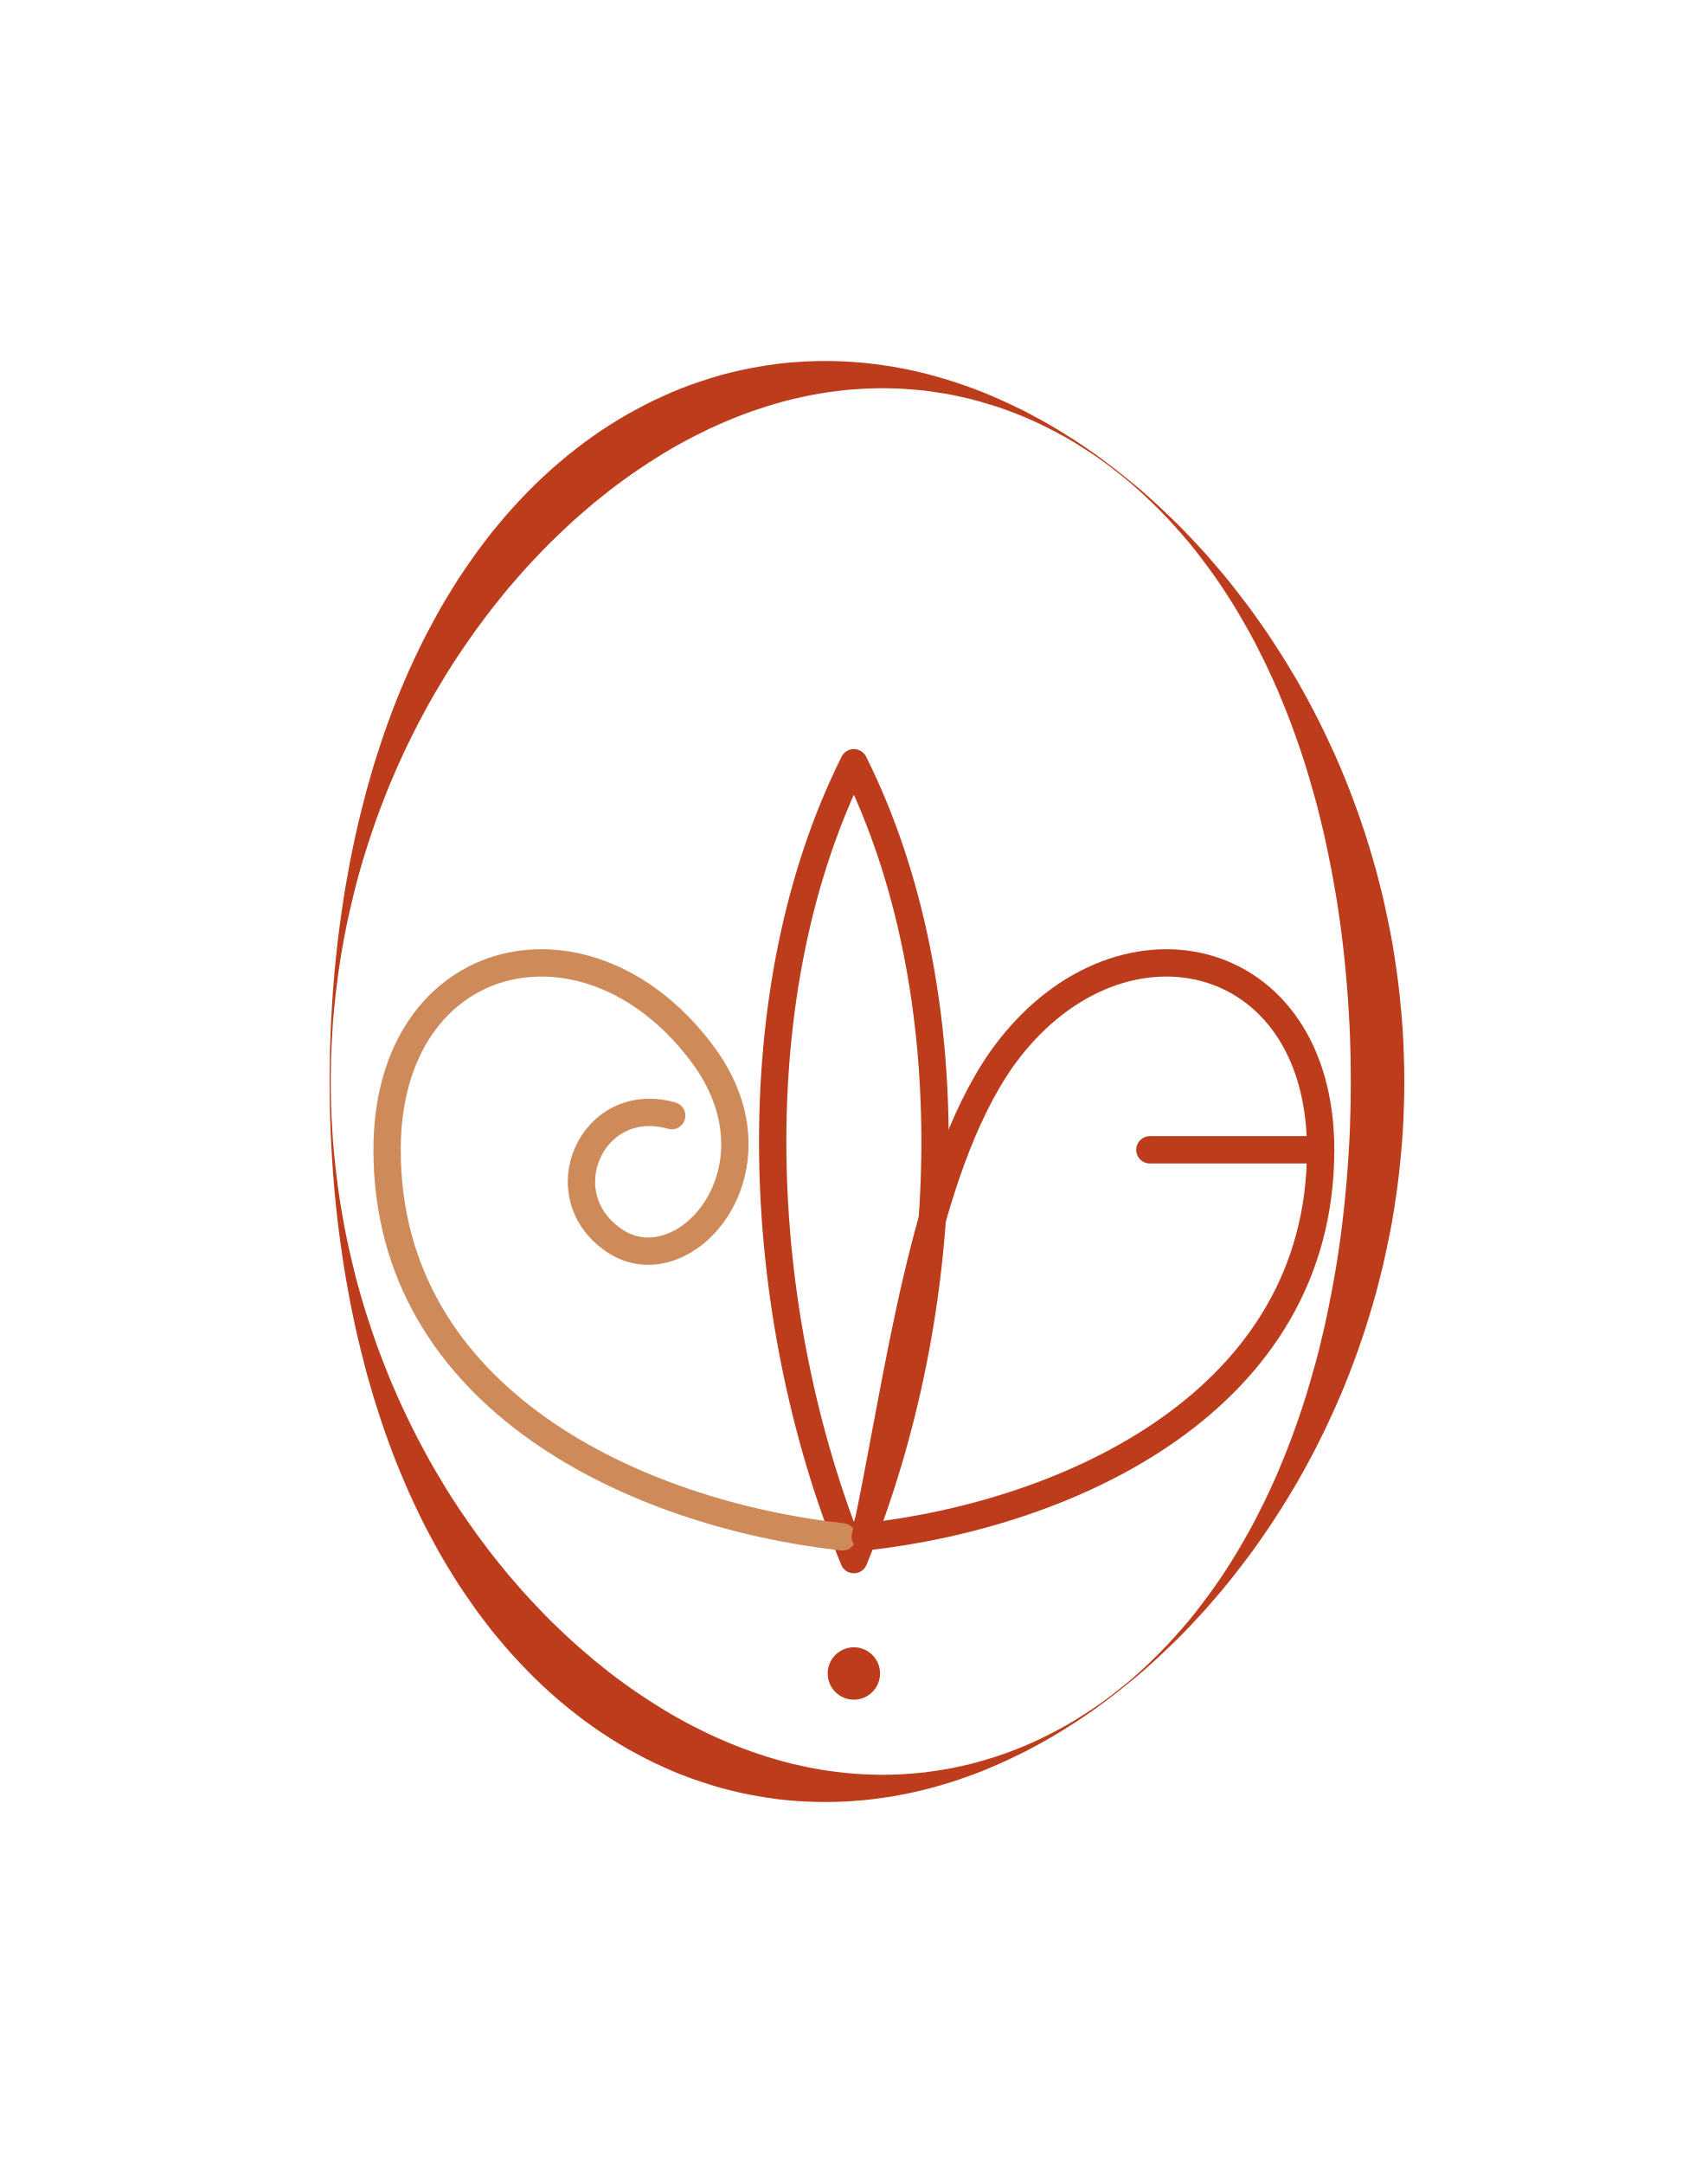
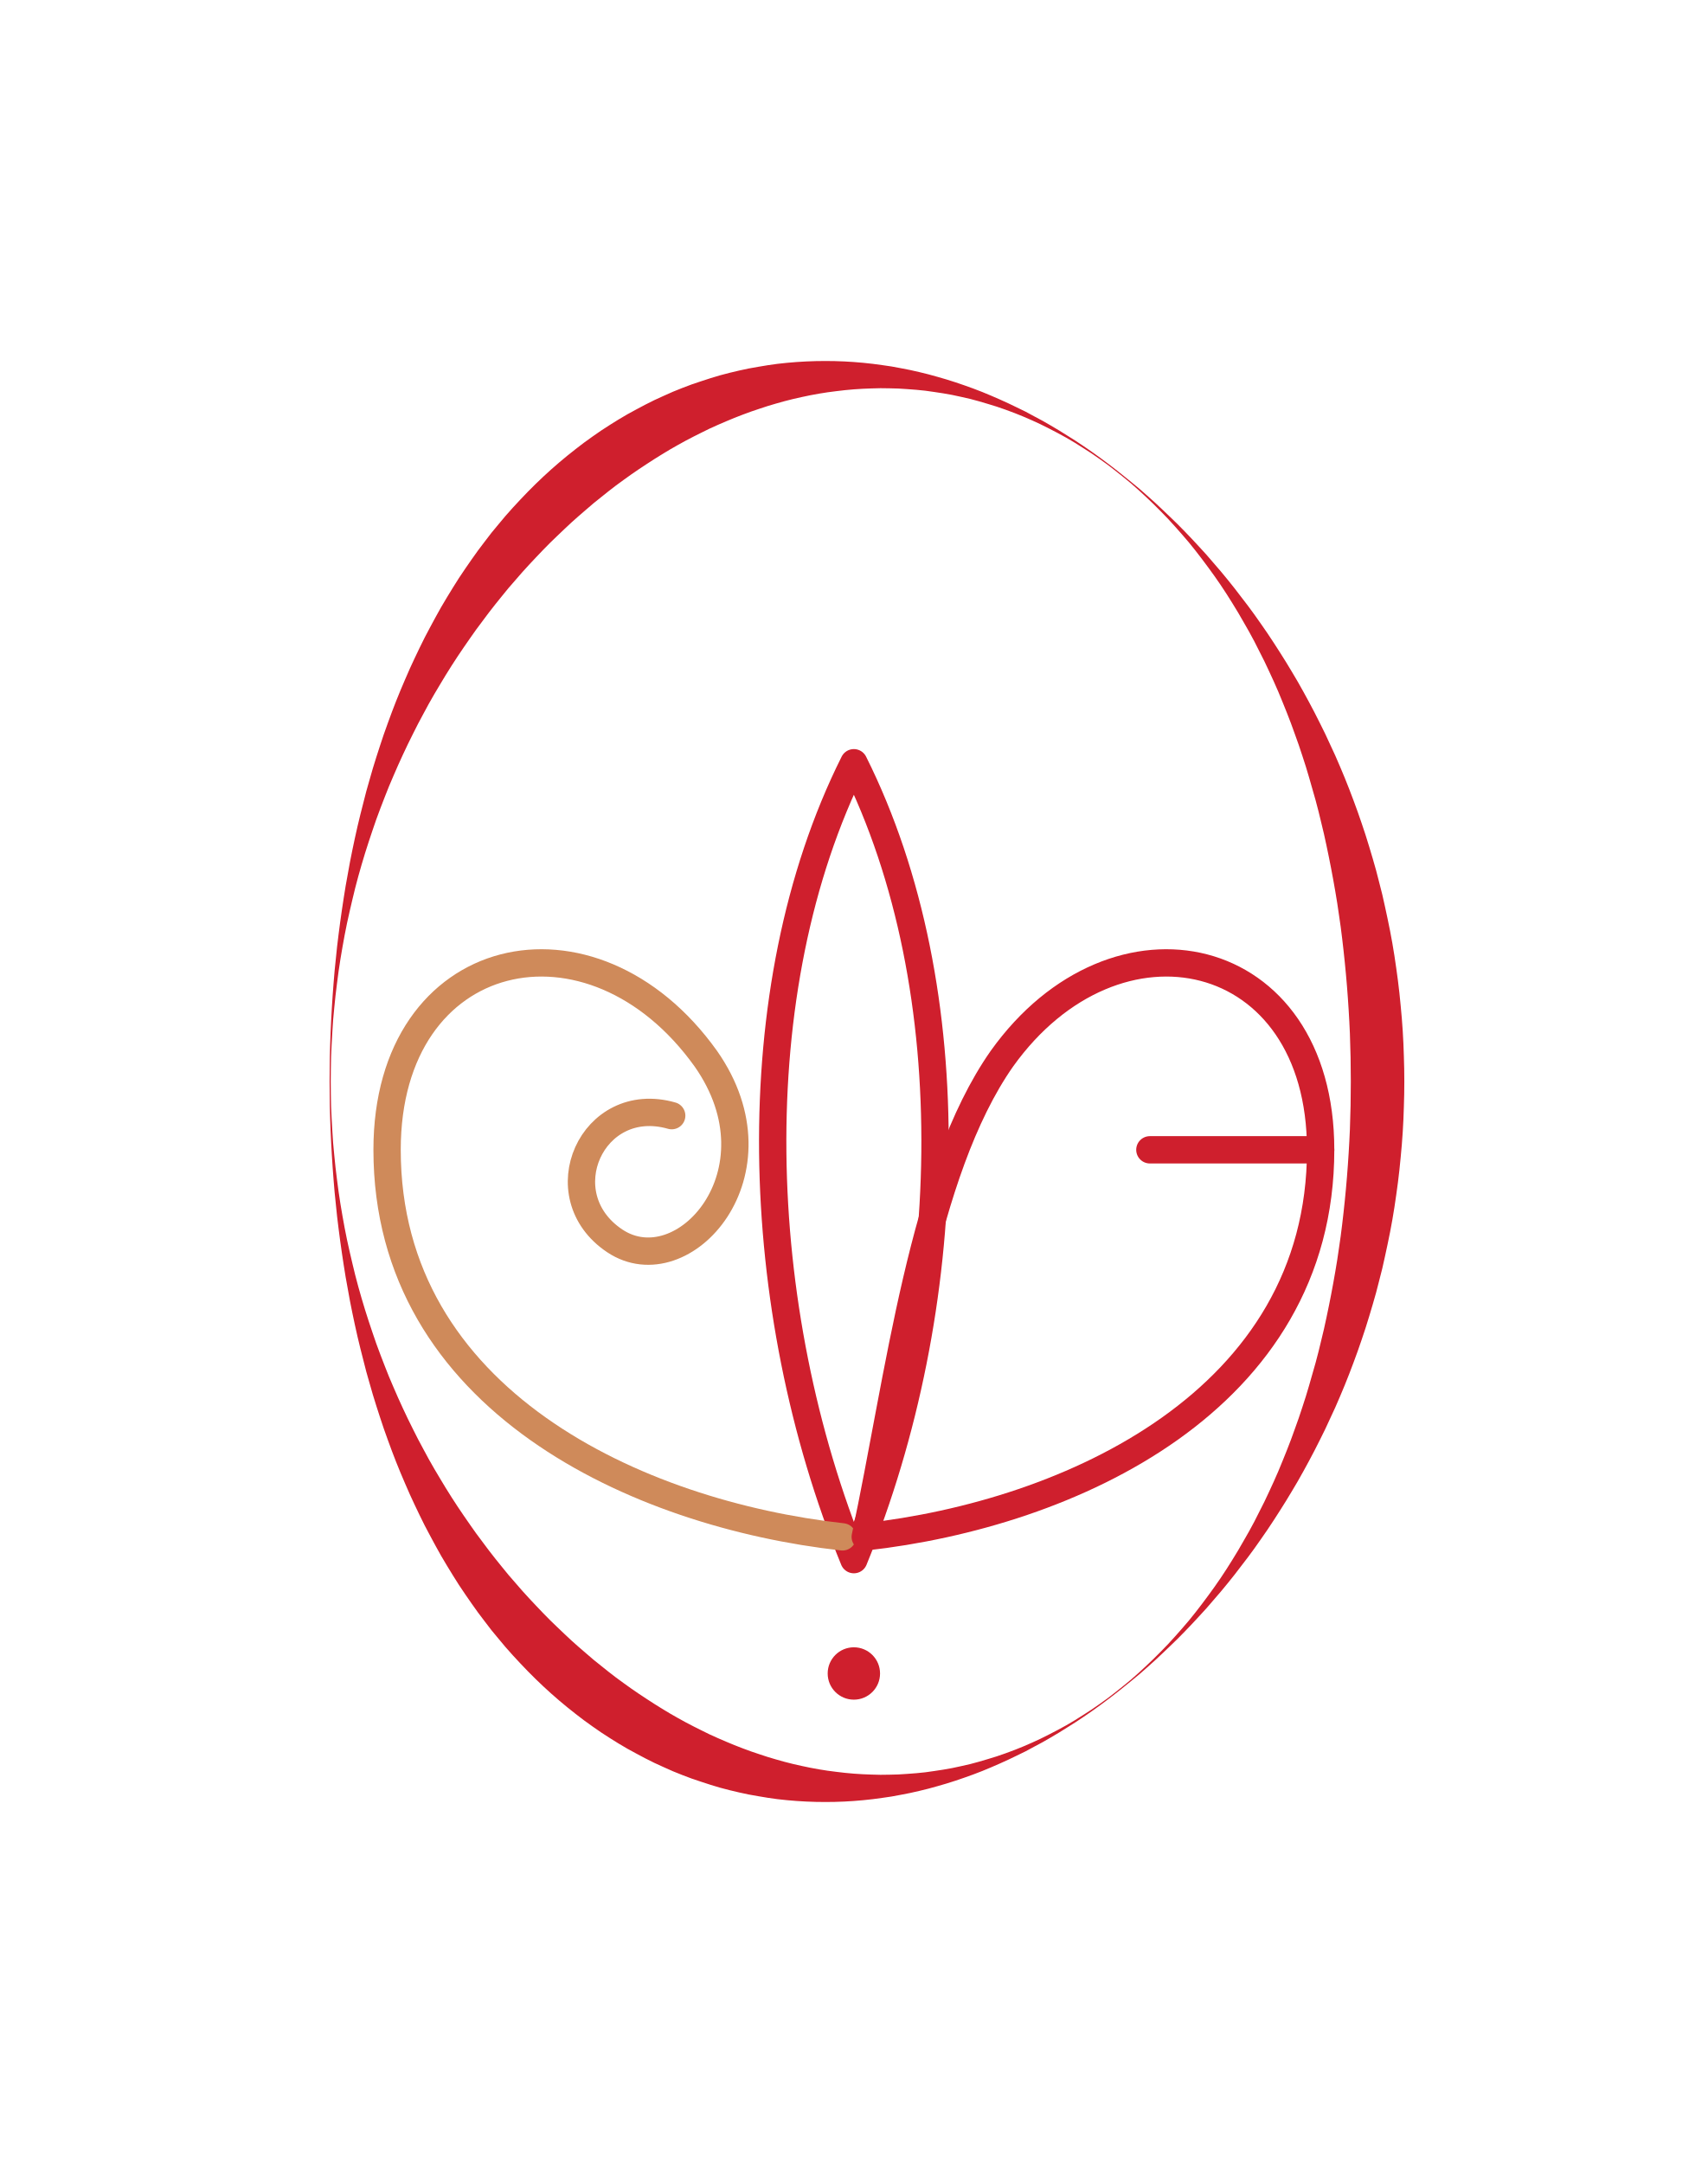
- <svg xmlns="http://www.w3.org/2000/svg" viewBox="0 0 150 190" width="150" height="190">
-   <g transform="translate(0,0) scale(1)">
-     <path d="M75.00 31.80L75.83 31.87L76.66 31.96L77.48 32.07L78.30 32.19L79.11 32.34L79.93 32.50L80.73 32.68L81.54 32.88L82.34 33.10L83.13 33.33L83.92 33.58L84.71 33.85L85.49 34.13L86.27 34.43L87.04 34.75L87.80 35.08L88.57 35.43L89.32 35.79L90.08 36.16L90.82 36.56L91.57 36.96L92.30 37.38L93.04 37.82L93.76 38.27L94.49 38.73L95.21 39.21L95.92 39.70L96.63 40.21L97.33 40.73L98.03 41.27L98.72 41.82L99.41 42.38L100.10 42.95L100.77 43.54L101.45 44.15L102.11 44.77L102.77 45.40L103.43 46.04L104.08 46.70L104.72 47.37L105.36 48.06L105.99 48.75L106.61 49.47L107.23 50.19L107.84 50.93L108.44 51.68L109.03 52.45L109.62 53.22L110.20 54.01L110.77 54.82L111.33 55.63L111.88 56.46L112.42 57.30L112.96 58.16L113.48 59.02L114.00 59.90L114.50 60.79L114.99 61.69L115.47 62.60L115.94 63.53L116.40 64.46L116.84 65.41L117.28 66.36L117.70 67.33L118.11 68.31L118.50 69.29L118.88 70.29L119.25 71.30L119.60 72.31L119.94 73.33L120.26 74.36L120.57 75.40L120.87 76.45L121.14 77.50L121.41 78.56L121.65 79.63L121.88 80.70L122.10 81.78L122.30 82.86L122.48 83.95L122.64 85.04L122.79 86.14L122.92 87.24L123.03 88.34L123.13 89.45L123.21 90.55L123.27 91.66L123.31 92.78L123.34 93.89L123.35 95.00L123.34 96.11L123.31 97.22L123.27 98.34L123.21 99.45L123.13 100.55L123.03 101.66L122.92 102.76L122.79 103.86L122.64 104.96L122.48 106.05L122.30 107.14L122.10 108.22L121.88 109.30L121.65 110.37L121.41 111.44L121.14 112.50L120.87 113.55L120.57 114.60L120.26 115.64L119.94 116.67L119.60 117.69L119.25 118.70L118.88 119.71L118.50 120.71L118.11 121.69L117.70 122.67L117.28 123.64L116.84 124.59L116.40 125.54L115.94 126.47L115.47 127.40L114.99 128.31L114.50 129.21L114.00 130.10L113.48 130.98L112.96 131.84L112.42 132.70L111.88 133.54L111.33 134.37L110.77 135.18L110.20 135.99L109.62 136.78L109.03 137.55L108.44 138.32L107.84 139.07L107.23 139.81L106.61 140.53L105.99 141.25L105.36 141.94L104.72 142.63L104.08 143.30L103.43 143.96L102.77 144.60L102.11 145.23L101.45 145.85L100.77 146.46L100.10 147.05L99.41 147.62L98.72 148.18L98.03 148.73L97.33 149.27L96.63 149.79L95.92 150.30L95.21 150.79L94.49 151.27L93.76 151.73L93.04 152.18L92.30 152.62L91.57 153.04L90.82 153.44L90.08 153.84L89.32 154.21L88.57 154.57L87.80 154.92L87.04 155.25L86.27 155.57L85.49 155.87L84.71 156.15L83.92 156.42L83.13 156.67L82.34 156.90L81.54 157.12L80.73 157.32L79.93 157.50L79.11 157.66L78.30 157.81L77.48 157.93L76.66 158.04L75.83 158.13L75.00 158.20L74.17 158.25L73.33 158.28L72.50 158.29L71.66 158.28L70.82 158.25L69.97 158.20L69.13 158.13L68.29 158.04L67.44 157.92L66.60 157.78L65.76 157.63L64.92 157.45L64.08 157.25L63.24 157.03L62.41 156.78L61.58 156.51L60.75 156.23L59.93 155.92L59.11 155.59L58.30 155.23L57.49 154.86L56.69 154.46L55.90 154.04L55.11 153.61L54.33 153.15L53.56 152.67L52.79 152.17L52.04 151.65L51.29 151.11L50.56 150.55L49.83 149.97L49.11 149.37L48.41 148.76L47.71 148.12L47.03 147.47L46.36 146.80L45.70 146.11L45.05 145.41L44.41 144.69L43.79 143.95L43.17 143.20L42.58 142.43L41.99 141.65L41.42 140.85L40.86 140.04L40.31 139.22L39.78 138.38L39.26 137.53L38.75 136.67L38.26 135.79L37.78 134.90L37.31 134.01L36.86 133.10L36.42 132.18L35.99 131.25L35.58 130.31L35.18 129.37L34.79 128.41L34.42 127.45L34.06 126.47L33.71 125.49L33.38 124.50L33.06 123.51L32.75 122.51L32.46 121.50L32.17 120.48L31.91 119.46L31.65 118.44L31.40 117.40L31.17 116.37L30.95 115.33L30.74 114.28L30.55 113.23L30.36 112.18L30.19 111.12L30.03 110.06L29.88 109.00L29.74 107.93L29.61 106.86L29.50 105.79L29.39 104.72L29.30 103.64L29.22 102.57L29.15 101.49L29.09 100.41L29.04 99.33L29.00 98.25L28.97 97.17L28.96 96.08L28.95 95.00L28.96 93.92L28.97 92.83L29.00 91.75L29.04 90.67L29.09 89.59L29.15 88.51L29.22 87.43L29.30 86.36L29.39 85.28L29.50 84.21L29.61 83.14L29.74 82.07L29.88 81.00L30.03 79.94L30.19 78.88L30.36 77.82L30.55 76.77L30.74 75.72L30.95 74.67L31.17 73.63L31.40 72.60L31.65 71.56L31.91 70.54L32.17 69.52L32.46 68.50L32.75 67.49L33.06 66.49L33.38 65.50L33.71 64.51L34.06 63.53L34.42 62.55L34.79 61.59L35.18 60.63L35.58 59.69L35.99 58.75L36.42 57.82L36.86 56.90L37.31 55.99L37.78 55.10L38.26 54.21L38.75 53.33L39.26 52.47L39.78 51.62L40.31 50.78L40.86 49.96L41.42 49.15L41.99 48.35L42.58 47.57L43.17 46.80L43.79 46.05L44.41 45.31L45.05 44.59L45.70 43.89L46.36 43.20L47.03 42.53L47.71 41.88L48.41 41.24L49.11 40.63L49.83 40.03L50.56 39.45L51.29 38.89L52.04 38.35L52.79 37.83L53.56 37.33L54.33 36.85L55.11 36.39L55.90 35.96L56.69 35.54L57.49 35.14L58.30 34.77L59.11 34.41L59.93 34.08L60.75 33.77L61.58 33.49L62.41 33.22L63.24 32.97L64.08 32.75L64.92 32.55L65.76 32.37L66.60 32.22L67.44 32.08L68.29 31.96L69.13 31.87L69.97 31.80L70.82 31.75L71.66 31.72L72.50 31.71L73.33 31.72L74.17 31.75L75.00 31.80L75.00 34.20L74.23 34.27L73.46 34.36L72.69 34.46L71.93 34.58L71.17 34.72L70.41 34.88L69.66 35.05L68.91 35.24L68.16 35.45L67.42 35.67L66.69 35.91L65.95 36.16L65.22 36.43L64.50 36.71L63.78 37.01L63.06 37.32L62.35 37.64L61.64 37.99L60.94 38.34L60.23 38.71L59.54 39.09L58.84 39.49L58.16 39.90L57.47 40.33L56.79 40.77L56.11 41.22L55.44 41.68L54.77 42.16L54.10 42.65L53.44 43.16L52.79 43.68L52.13 44.21L51.49 44.76L50.84 45.32L50.20 45.89L49.57 46.48L48.94 47.08L48.31 47.69L47.69 48.32L47.08 48.96L46.47 49.61L45.86 50.28L45.27 50.96L44.67 51.65L44.09 52.36L43.51 53.08L42.94 53.81L42.38 54.56L41.82 55.31L41.27 56.09L40.73 56.87L40.19 57.67L39.67 58.47L39.15 59.30L38.65 60.13L38.15 60.97L37.66 61.83L37.19 62.70L36.72 63.58L36.27 64.47L35.82 65.38L35.39 66.29L34.97 67.21L34.56 68.15L34.16 69.09L33.78 70.05L33.41 71.01L33.05 71.98L32.71 72.97L32.38 73.96L32.06 74.96L31.76 75.96L31.47 76.98L31.20 78.00L30.95 79.03L30.71 80.06L30.48 81.10L30.27 82.15L30.08 83.20L29.90 84.26L29.74 85.32L29.60 86.39L29.47 87.46L29.36 88.53L29.26 89.60L29.19 90.68L29.13 91.76L29.08 92.84L29.06 93.92L29.05 95.00L29.06 96.08L29.08 97.16L29.13 98.24L29.19 99.32L29.26 100.40L29.36 101.47L29.47 102.54L29.60 103.61L29.74 104.68L29.90 105.74L30.08 106.80L30.27 107.85L30.48 108.90L30.71 109.94L30.95 110.97L31.20 112.00L31.47 113.02L31.76 114.04L32.06 115.04L32.38 116.04L32.71 117.03L33.05 118.02L33.41 118.99L33.78 119.95L34.16 120.91L34.56 121.85L34.97 122.79L35.39 123.71L35.82 124.62L36.27 125.53L36.72 126.42L37.19 127.30L37.66 128.17L38.15 129.03L38.65 129.87L39.15 130.70L39.67 131.53L40.19 132.33L40.73 133.13L41.27 133.91L41.82 134.69L42.38 135.44L42.94 136.19L43.51 136.92L44.09 137.64L44.67 138.35L45.27 139.04L45.86 139.72L46.47 140.39L47.08 141.04L47.69 141.68L48.31 142.31L48.94 142.92L49.57 143.52L50.20 144.11L50.84 144.68L51.49 145.24L52.13 145.79L52.79 146.32L53.44 146.84L54.10 147.35L54.77 147.84L55.44 148.32L56.11 148.78L56.79 149.23L57.47 149.67L58.16 150.10L58.84 150.51L59.54 150.91L60.23 151.29L60.94 151.66L61.64 152.01L62.35 152.36L63.06 152.68L63.78 152.99L64.50 153.29L65.22 153.57L65.95 153.84L66.69 154.09L67.42 154.33L68.16 154.55L68.91 154.76L69.66 154.95L70.41 155.12L71.17 155.28L71.93 155.42L72.69 155.54L73.46 155.64L74.23 155.73L75.00 155.80L75.78 155.85L76.55 155.88L77.34 155.90L78.12 155.89L78.90 155.87L79.69 155.82L80.48 155.76L81.27 155.68L82.05 155.57L82.84 155.45L83.63 155.31L84.42 155.14L85.21 154.96L85.99 154.75L86.77 154.52L87.55 154.28L88.33 154.01L89.11 153.72L89.88 153.41L90.64 153.08L91.40 152.73L92.16 152.35L92.91 151.96L93.66 151.55L94.39 151.12L95.12 150.66L95.85 150.19L96.56 149.70L97.27 149.19L97.97 148.65L98.66 148.10L99.34 147.54L100.01 146.95L100.67 146.34L101.32 145.72L101.96 145.08L102.59 144.43L103.21 143.75L103.82 143.06L104.42 142.36L105.00 141.64L105.57 140.90L106.13 140.15L106.68 139.39L107.22 138.61L107.74 137.82L108.25 137.01L108.75 136.19L109.23 135.36L109.71 134.52L110.17 133.67L110.61 132.80L111.05 131.93L111.47 131.04L111.88 130.15L112.28 129.24L112.66 128.32L113.03 127.40L113.39 126.47L113.73 125.53L114.07 124.58L114.39 123.62L114.70 122.66L114.99 121.69L115.27 120.71L115.55 119.73L115.81 118.74L116.05 117.75L116.29 116.75L116.51 115.74L116.72 114.73L116.92 113.72L117.11 112.70L117.29 111.68L117.46 110.65L117.61 109.63L117.76 108.59L117.89 107.56L118.01 106.52L118.12 105.48L118.22 104.44L118.31 103.40L118.39 102.35L118.46 101.30L118.52 100.25L118.57 99.20L118.60 98.15L118.63 97.10L118.64 96.05L118.65 95.00L118.64 93.95L118.63 92.90L118.60 91.85L118.57 90.80L118.52 89.75L118.46 88.70L118.39 87.65L118.31 86.60L118.22 85.56L118.12 84.52L118.01 83.48L117.89 82.44L117.76 81.41L117.61 80.37L117.46 79.35L117.29 78.32L117.11 77.30L116.92 76.28L116.72 75.27L116.51 74.26L116.29 73.25L116.05 72.25L115.81 71.26L115.55 70.27L115.27 69.29L114.99 68.31L114.70 67.34L114.39 66.38L114.07 65.42L113.73 64.47L113.39 63.53L113.03 62.60L112.66 61.68L112.28 60.76L111.88 59.85L111.47 58.96L111.05 58.07L110.61 57.20L110.17 56.33L109.71 55.48L109.23 54.64L108.75 53.81L108.25 52.99L107.74 52.18L107.22 51.39L106.68 50.61L106.13 49.85L105.57 49.10L105.00 48.36L104.42 47.64L103.82 46.94L103.21 46.25L102.59 45.57L101.96 44.92L101.32 44.28L100.67 43.66L100.01 43.05L99.34 42.46L98.66 41.90L97.97 41.35L97.27 40.81L96.56 40.30L95.85 39.81L95.12 39.34L94.39 38.88L93.66 38.45L92.91 38.04L92.16 37.65L91.40 37.27L90.64 36.92L89.88 36.59L89.11 36.28L88.33 35.99L87.55 35.72L86.77 35.48L85.99 35.25L85.21 35.04L84.42 34.86L83.63 34.69L82.84 34.55L82.05 34.43L81.27 34.32L80.48 34.24L79.69 34.18L78.90 34.13L78.12 34.11L77.34 34.10L76.55 34.12L75.78 34.15L75.00 34.20Z" fill="#bd3c1c" />
-     <path d="M75 137 C66 115 65 87 75 67 C85 87 84 115 75 137 Z" fill="none" stroke="#bd3c1c" stroke-width="2.4" stroke-linejoin="round" />
-     <path d="M74 135 C56 133 34 123 34 101 C34 83 52 79 62 93 C69 103 60 113 54 109 C48 105 52 96 59 98" fill="none" stroke="#cf8a5a" stroke-width="2.4" stroke-linecap="round" stroke-linejoin="round" />
-     <path d="M76 135 C94 133 116 123 116 101 C116 83 98 79 88 93 C81 103 79 121 76 135" fill="none" stroke="#bd3c1c" stroke-width="2.4" stroke-linecap="round" stroke-linejoin="round" />
-     <path d="M116 101 L101 101" fill="none" stroke="#bd3c1c" stroke-width="2.4" stroke-linecap="round" />
-     <circle cx="75" cy="147" r="2.3" fill="#bd3c1c" />
-   </g>
+ <svg xmlns="http://www.w3.org/2000/svg" viewBox="0 0 150 190" width="150" height="190" role="img" aria-label="Sanjana Gangarapu monogram">
+   <path d="M75.00 31.80L75.83 31.87L76.66 31.96L77.48 32.07L78.30 32.19L79.11 32.34L79.93 32.50L80.73 32.68L81.54 32.88L82.34 33.10L83.13 33.33L83.92 33.58L84.71 33.85L85.49 34.13L86.27 34.43L87.04 34.75L87.80 35.08L88.57 35.43L89.32 35.79L90.08 36.16L90.82 36.56L91.57 36.96L92.30 37.38L93.04 37.82L93.76 38.27L94.49 38.73L95.21 39.21L95.92 39.70L96.63 40.21L97.33 40.73L98.03 41.27L98.72 41.82L99.41 42.38L100.10 42.95L100.77 43.54L101.45 44.15L102.11 44.77L102.77 45.40L103.43 46.04L104.08 46.70L104.72 47.37L105.36 48.06L105.99 48.75L106.61 49.47L107.23 50.19L107.84 50.93L108.44 51.68L109.03 52.45L109.62 53.22L110.20 54.01L110.77 54.82L111.33 55.63L111.88 56.46L112.42 57.30L112.96 58.16L113.48 59.02L114.00 59.90L114.50 60.79L114.99 61.69L115.47 62.60L115.94 63.53L116.40 64.46L116.84 65.41L117.28 66.36L117.70 67.33L118.11 68.31L118.50 69.29L118.88 70.29L119.25 71.30L119.60 72.31L119.94 73.33L120.26 74.36L120.57 75.40L120.87 76.45L121.14 77.50L121.41 78.56L121.65 79.63L121.88 80.70L122.10 81.78L122.30 82.86L122.48 83.95L122.64 85.04L122.79 86.14L122.92 87.24L123.03 88.34L123.13 89.45L123.21 90.55L123.27 91.66L123.31 92.78L123.34 93.89L123.35 95.00L123.34 96.11L123.31 97.22L123.27 98.34L123.21 99.45L123.13 100.55L123.03 101.66L122.92 102.76L122.79 103.86L122.64 104.96L122.48 106.05L122.30 107.14L122.10 108.22L121.88 109.30L121.65 110.37L121.41 111.44L121.14 112.50L120.87 113.55L120.57 114.60L120.26 115.64L119.94 116.67L119.60 117.69L119.25 118.70L118.88 119.71L118.50 120.71L118.11 121.69L117.70 122.67L117.28 123.64L116.84 124.59L116.40 125.54L115.94 126.47L115.47 127.40L114.99 128.31L114.50 129.21L114.00 130.10L113.48 130.98L112.96 131.84L112.42 132.70L111.88 133.54L111.33 134.37L110.77 135.18L110.20 135.99L109.62 136.78L109.03 137.55L108.44 138.32L107.84 139.07L107.23 139.81L106.61 140.53L105.99 141.25L105.36 141.94L104.72 142.63L104.08 143.30L103.43 143.96L102.77 144.60L102.11 145.23L101.45 145.85L100.77 146.46L100.10 147.05L99.41 147.62L98.72 148.18L98.03 148.73L97.33 149.27L96.63 149.79L95.92 150.30L95.21 150.79L94.49 151.27L93.76 151.73L93.04 152.18L92.30 152.62L91.57 153.04L90.82 153.44L90.08 153.84L89.32 154.21L88.57 154.57L87.80 154.92L87.04 155.25L86.27 155.57L85.49 155.87L84.71 156.15L83.92 156.42L83.13 156.67L82.34 156.90L81.54 157.12L80.73 157.32L79.93 157.50L79.11 157.66L78.30 157.81L77.48 157.93L76.66 158.04L75.83 158.13L75.00 158.20L74.17 158.25L73.33 158.28L72.50 158.29L71.66 158.28L70.82 158.25L69.97 158.20L69.13 158.13L68.29 158.04L67.44 157.92L66.60 157.78L65.76 157.63L64.92 157.45L64.08 157.25L63.24 157.03L62.41 156.78L61.58 156.51L60.75 156.23L59.93 155.92L59.11 155.59L58.30 155.23L57.49 154.86L56.69 154.46L55.90 154.04L55.11 153.61L54.33 153.15L53.56 152.67L52.79 152.17L52.04 151.65L51.29 151.11L50.56 150.55L49.83 149.97L49.11 149.37L48.41 148.76L47.71 148.12L47.03 147.47L46.36 146.80L45.70 146.11L45.05 145.41L44.41 144.69L43.79 143.95L43.17 143.20L42.58 142.43L41.99 141.65L41.42 140.85L40.86 140.04L40.31 139.22L39.78 138.38L39.26 137.53L38.75 136.67L38.26 135.79L37.78 134.90L37.31 134.01L36.86 133.10L36.42 132.18L35.99 131.25L35.58 130.31L35.18 129.37L34.79 128.41L34.42 127.45L34.06 126.47L33.71 125.49L33.38 124.50L33.06 123.51L32.75 122.51L32.46 121.50L32.17 120.48L31.91 119.46L31.65 118.44L31.40 117.40L31.17 116.37L30.95 115.33L30.74 114.28L30.55 113.23L30.36 112.18L30.19 111.12L30.03 110.06L29.88 109.00L29.74 107.93L29.61 106.86L29.50 105.79L29.39 104.72L29.30 103.64L29.22 102.57L29.15 101.49L29.09 100.41L29.04 99.33L29.00 98.25L28.97 97.17L28.96 96.08L28.95 95.00L28.96 93.92L28.97 92.83L29.00 91.75L29.04 90.67L29.09 89.59L29.15 88.51L29.22 87.43L29.30 86.36L29.39 85.28L29.50 84.21L29.61 83.14L29.74 82.07L29.88 81.00L30.03 79.94L30.19 78.88L30.36 77.82L30.55 76.77L30.74 75.72L30.95 74.67L31.17 73.63L31.40 72.60L31.65 71.56L31.91 70.54L32.17 69.52L32.46 68.50L32.75 67.49L33.06 66.49L33.38 65.50L33.71 64.51L34.06 63.53L34.42 62.55L34.79 61.59L35.18 60.63L35.58 59.69L35.99 58.75L36.42 57.82L36.86 56.90L37.31 55.99L37.78 55.10L38.26 54.21L38.75 53.33L39.26 52.47L39.78 51.62L40.31 50.78L40.86 49.96L41.42 49.15L41.99 48.35L42.58 47.57L43.17 46.80L43.79 46.05L44.41 45.31L45.05 44.59L45.70 43.89L46.36 43.20L47.03 42.53L47.71 41.88L48.41 41.24L49.11 40.63L49.83 40.03L50.56 39.45L51.29 38.89L52.04 38.35L52.79 37.83L53.56 37.33L54.33 36.85L55.11 36.39L55.90 35.96L56.69 35.54L57.49 35.14L58.30 34.77L59.11 34.41L59.93 34.08L60.75 33.77L61.58 33.49L62.41 33.22L63.24 32.97L64.08 32.75L64.92 32.55L65.76 32.37L66.60 32.22L67.44 32.08L68.29 31.96L69.13 31.87L69.97 31.80L70.82 31.75L71.66 31.72L72.50 31.71L73.33 31.72L74.17 31.75L75.00 31.80L75.00 34.20L74.23 34.27L73.46 34.36L72.69 34.46L71.93 34.58L71.17 34.72L70.41 34.88L69.66 35.05L68.91 35.24L68.16 35.45L67.42 35.67L66.69 35.91L65.95 36.16L65.22 36.43L64.50 36.71L63.78 37.01L63.06 37.32L62.35 37.64L61.64 37.99L60.94 38.34L60.23 38.71L59.54 39.09L58.84 39.49L58.16 39.90L57.47 40.33L56.79 40.77L56.11 41.22L55.44 41.68L54.77 42.16L54.10 42.65L53.44 43.16L52.79 43.68L52.13 44.21L51.49 44.76L50.84 45.32L50.20 45.89L49.57 46.48L48.94 47.08L48.31 47.69L47.69 48.32L47.08 48.96L46.47 49.61L45.86 50.28L45.27 50.96L44.67 51.65L44.09 52.36L43.51 53.08L42.94 53.81L42.38 54.56L41.82 55.31L41.27 56.09L40.73 56.87L40.19 57.67L39.67 58.47L39.15 59.30L38.65 60.13L38.15 60.97L37.66 61.83L37.19 62.70L36.72 63.58L36.27 64.47L35.82 65.38L35.39 66.29L34.97 67.21L34.56 68.15L34.16 69.09L33.78 70.05L33.41 71.01L33.05 71.98L32.71 72.97L32.38 73.96L32.06 74.96L31.76 75.96L31.47 76.98L31.20 78.00L30.95 79.03L30.71 80.06L30.48 81.10L30.27 82.15L30.08 83.20L29.90 84.26L29.74 85.32L29.60 86.39L29.47 87.46L29.36 88.53L29.26 89.60L29.19 90.68L29.13 91.76L29.08 92.84L29.06 93.92L29.05 95.00L29.06 96.08L29.08 97.16L29.13 98.24L29.19 99.32L29.26 100.40L29.36 101.47L29.47 102.54L29.60 103.61L29.74 104.68L29.90 105.74L30.08 106.80L30.27 107.85L30.48 108.90L30.71 109.94L30.95 110.97L31.20 112.00L31.47 113.02L31.76 114.04L32.06 115.04L32.38 116.04L32.71 117.03L33.05 118.02L33.41 118.99L33.78 119.95L34.16 120.91L34.56 121.85L34.97 122.79L35.39 123.71L35.82 124.62L36.27 125.53L36.72 126.42L37.19 127.30L37.66 128.17L38.15 129.03L38.65 129.87L39.15 130.70L39.67 131.53L40.19 132.33L40.73 133.13L41.27 133.91L41.82 134.69L42.38 135.44L42.94 136.19L43.51 136.92L44.09 137.64L44.67 138.35L45.27 139.04L45.86 139.72L46.47 140.39L47.08 141.04L47.69 141.68L48.31 142.31L48.94 142.92L49.57 143.52L50.20 144.11L50.84 144.68L51.49 145.24L52.13 145.79L52.79 146.32L53.44 146.84L54.10 147.35L54.77 147.84L55.44 148.32L56.11 148.78L56.79 149.23L57.47 149.67L58.16 150.10L58.84 150.51L59.54 150.91L60.23 151.29L60.94 151.66L61.64 152.01L62.35 152.36L63.06 152.68L63.78 152.99L64.50 153.29L65.22 153.57L65.95 153.84L66.69 154.09L67.42 154.33L68.16 154.55L68.91 154.76L69.66 154.95L70.41 155.12L71.17 155.28L71.93 155.42L72.69 155.54L73.46 155.64L74.23 155.73L75.00 155.80L75.78 155.85L76.55 155.88L77.34 155.90L78.12 155.89L78.90 155.87L79.69 155.82L80.48 155.76L81.27 155.68L82.05 155.57L82.84 155.45L83.63 155.31L84.42 155.14L85.21 154.96L85.99 154.75L86.77 154.52L87.55 154.28L88.33 154.01L89.11 153.72L89.88 153.41L90.64 153.08L91.40 152.73L92.16 152.35L92.91 151.96L93.66 151.55L94.39 151.12L95.12 150.66L95.85 150.19L96.56 149.70L97.27 149.19L97.97 148.65L98.66 148.10L99.34 147.54L100.01 146.95L100.67 146.34L101.32 145.72L101.96 145.08L102.59 144.43L103.21 143.75L103.82 143.06L104.42 142.36L105.00 141.64L105.57 140.90L106.13 140.15L106.68 139.39L107.22 138.61L107.74 137.82L108.25 137.01L108.75 136.19L109.23 135.36L109.71 134.52L110.17 133.67L110.61 132.80L111.05 131.93L111.47 131.04L111.88 130.15L112.28 129.24L112.66 128.32L113.03 127.40L113.39 126.47L113.73 125.53L114.07 124.58L114.39 123.62L114.70 122.66L114.99 121.69L115.27 120.71L115.55 119.73L115.81 118.74L116.05 117.75L116.29 116.75L116.51 115.74L116.72 114.73L116.92 113.72L117.11 112.70L117.29 111.68L117.46 110.65L117.61 109.63L117.76 108.59L117.89 107.56L118.01 106.52L118.12 105.48L118.22 104.44L118.31 103.40L118.39 102.35L118.46 101.30L118.52 100.25L118.57 99.20L118.60 98.15L118.63 97.10L118.64 96.05L118.65 95.00L118.64 93.95L118.63 92.90L118.60 91.85L118.57 90.80L118.52 89.75L118.46 88.70L118.39 87.65L118.31 86.60L118.22 85.56L118.12 84.52L118.01 83.48L117.89 82.44L117.76 81.41L117.61 80.37L117.46 79.35L117.29 78.32L117.11 77.30L116.92 76.28L116.72 75.27L116.51 74.26L116.29 73.25L116.05 72.25L115.81 71.26L115.55 70.27L115.27 69.29L114.99 68.31L114.70 67.34L114.39 66.38L114.07 65.42L113.73 64.47L113.39 63.53L113.03 62.60L112.66 61.68L112.28 60.76L111.88 59.85L111.47 58.96L111.05 58.07L110.61 57.20L110.17 56.33L109.71 55.48L109.23 54.64L108.75 53.81L108.25 52.99L107.74 52.18L107.22 51.39L106.68 50.61L106.13 49.85L105.57 49.10L105.00 48.36L104.42 47.64L103.82 46.94L103.21 46.25L102.59 45.57L101.96 44.92L101.32 44.28L100.67 43.66L100.01 43.05L99.34 42.46L98.66 41.90L97.97 41.35L97.27 40.81L96.56 40.30L95.85 39.81L95.12 39.34L94.39 38.88L93.66 38.45L92.91 38.04L92.16 37.65L91.40 37.27L90.64 36.92L89.88 36.59L89.11 36.28L88.33 35.99L87.55 35.72L86.77 35.48L85.99 35.25L85.21 35.04L84.42 34.86L83.63 34.69L82.84 34.55L82.05 34.43L81.27 34.32L80.48 34.24L79.69 34.18L78.90 34.13L78.12 34.11L77.34 34.10L76.55 34.12L75.78 34.15L75.00 34.20Z" fill="#cf1f2d" />
+   <path d="M75 137 C66 115 65 87 75 67 C85 87 84 115 75 137 Z" fill="none" stroke="#cf1f2d" stroke-width="2.4" stroke-linejoin="round" />
+   <path d="M74 135 C56 133 34 123 34 101 C34 83 52 79 62 93 C69 103 60 113 54 109 C48 105 52 96 59 98" fill="none" stroke="#cf8a5a" stroke-width="2.4" stroke-linecap="round" stroke-linejoin="round" />
+   <path d="M76 135 C94 133 116 123 116 101 C116 83 98 79 88 93 C81 103 79 121 76 135" fill="none" stroke="#cf1f2d" stroke-width="2.4" stroke-linecap="round" stroke-linejoin="round" />
+   <path d="M116 101 L101 101" fill="none" stroke="#cf1f2d" stroke-width="2.4" stroke-linecap="round" />
+   <circle cx="75" cy="147" r="2.3" fill="#cf1f2d" />
</svg>
